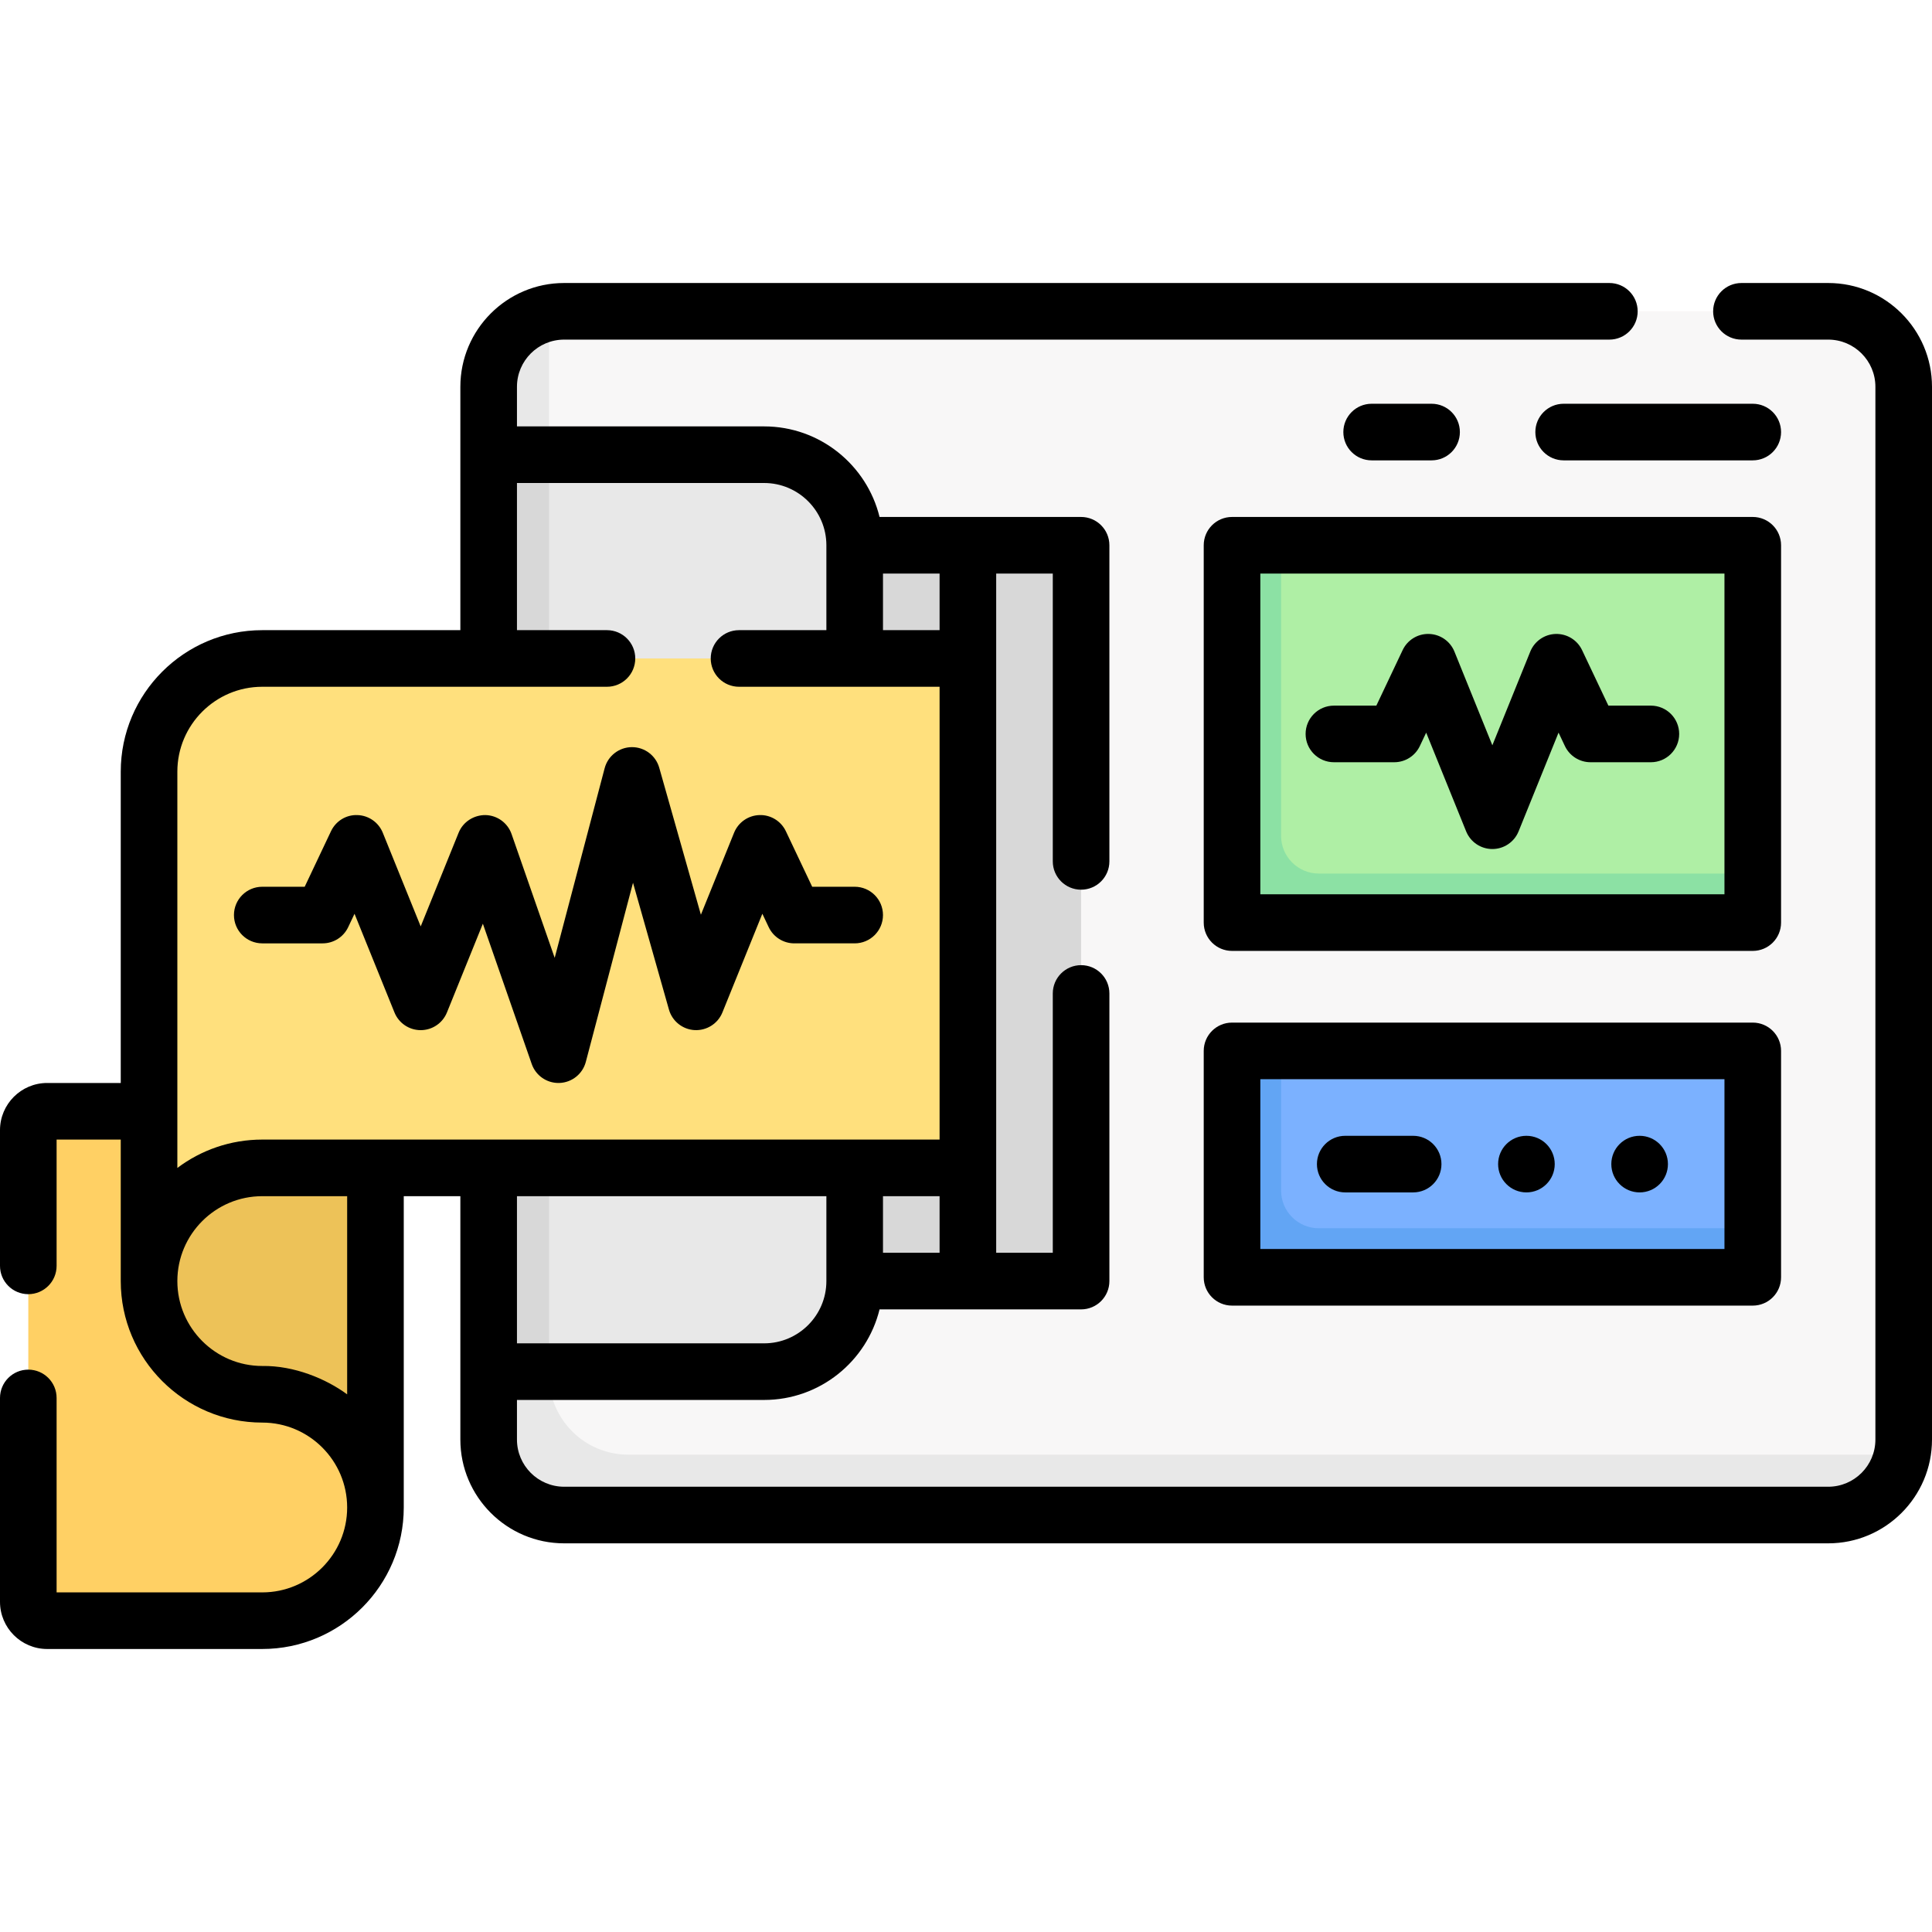
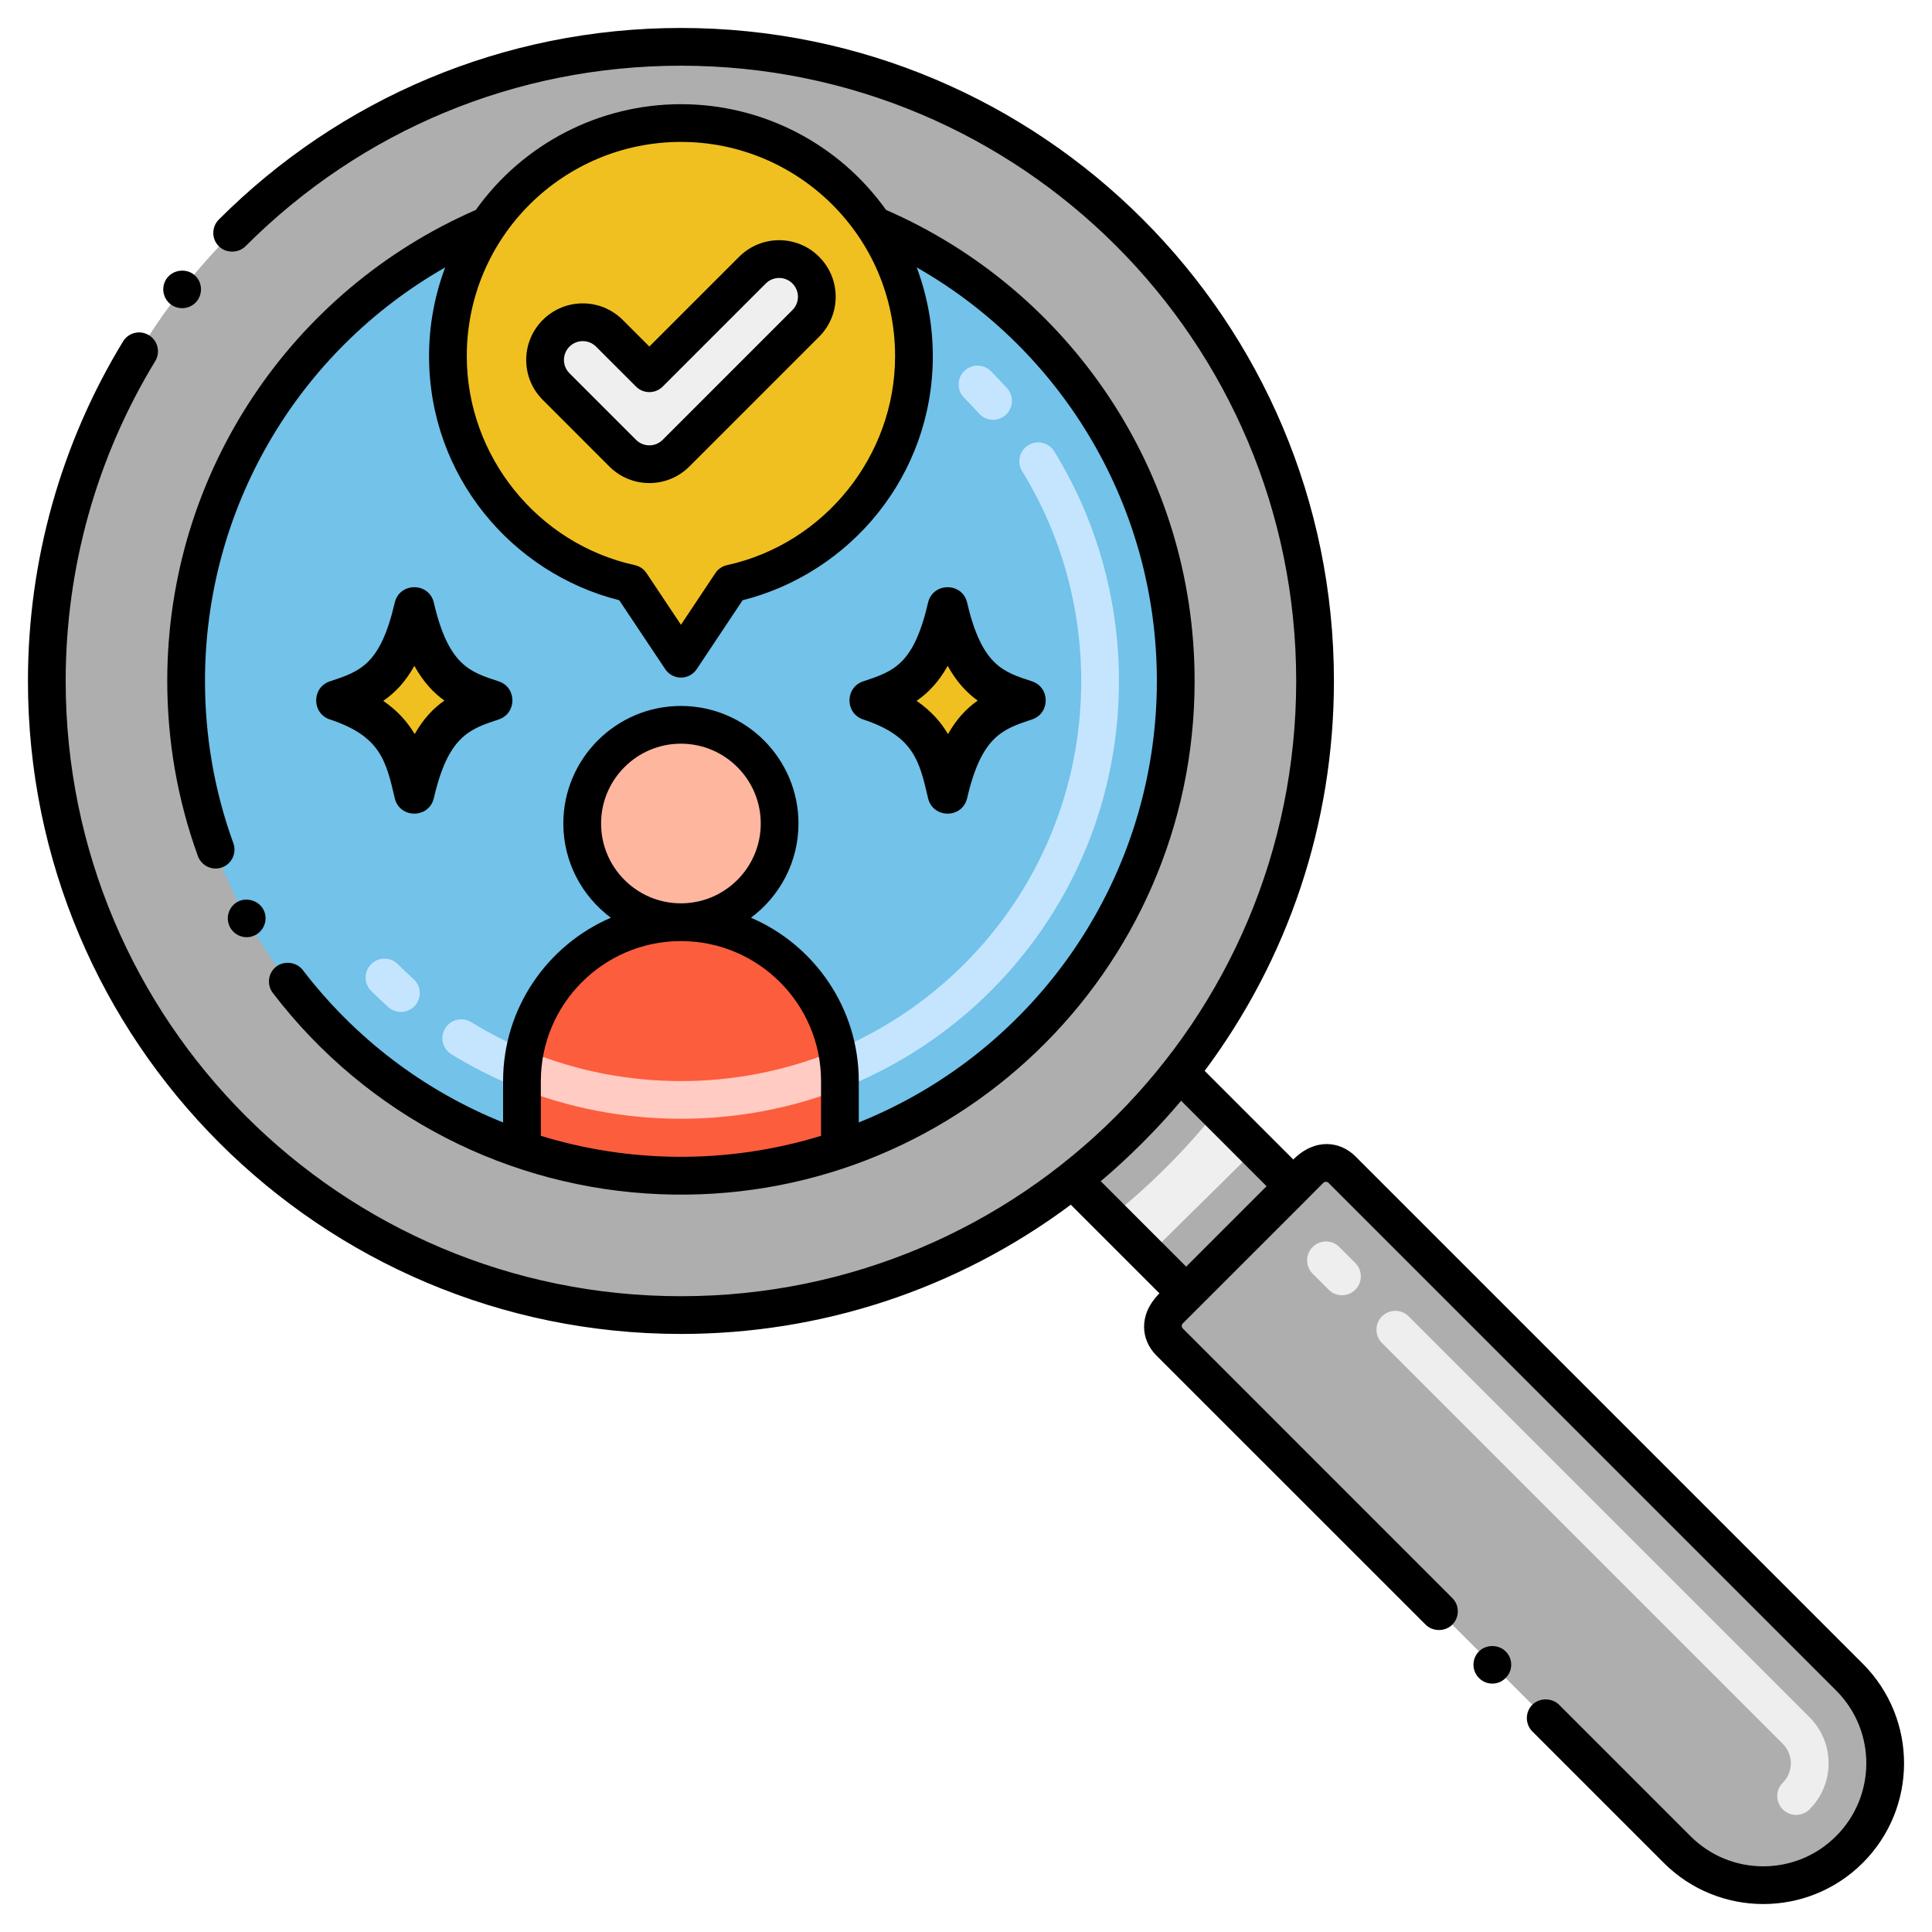
- <svg xmlns="http://www.w3.org/2000/svg" id="Capa_1" enable-background="new 0 0 512 512" height="512" viewBox="0 0 512 512" width="512">
-   <g>
+ <svg xmlns="http://www.w3.org/2000/svg" enable-background="new 0 0 256 256" height="512" viewBox="0 0 256 256" width="512">
+   <g id="Layer_1">
    <g>
-       <path d="m99.5 306.404v93.096l-31.676-27.479c-16.57 0-31.676-15.951-31.676-32.521 0-8.55 4.207-20.405 9.957-25.855 5.38-5.14 12.66-8.29 20.68-8.29z" fill="#edc258" />
-       <path d="m99.5 399.5c0 8.28-3.36 15.78-8.79 21.21s-12.93 8.79-21.21 8.79h-57c-2.76 0-5-2.24-5-5v-125c0-2.76 2.24-5 5-5h27l2.138 10.855-2.138 34.145c0 16.57 13.43 30 30 30s30 13.43 30 30z" fill="#ffd064" />
-       <path d="m480.851 397.489-326.83-.532c-11.046 0-20-8.954-20-20l-2.702-269.894c0-9.665 5.036-22.293 14.15-24.157 1.302-.266 2.65-.406 4.031-.406h335c11.046 0 20 8.954 20 20v279c0 1.37-.138 2.708-.4 4-1.853 9.129-13.573 11.989-23.249 11.989z" fill="#f8f7f7" />
-       <path d="m280.5 339.5h-16.5l-7.5-4.372-7.5 4.372h-22.5l-13.585-99.138 13.585-95.862h22.5l7.5 3.16 7.5-3.16h16.5c3.314 0 6 2.686 6 6v183c0 3.314-2.686 6-6 6z" fill="#d8d8d8" />
-       <path d="m504.1 385.5c-1.85 9.13-9.92 16-19.6 16h-335c-11.05 0-20-8.95-20-20v-18l8-129.266-8-113.734v-18c0-9.68 6.87-17.75 16-19.6v281.6c0 11.6 9.4 21 21 21z" fill="#e8e8e8" />
-       <path d="m226.5 144.5v195c0 6.62-2.69 12.62-7.03 16.97-4.35 4.34-10.35 7.03-16.97 7.03h-73l10.547-129.616-10.547-113.384h73c13.25 0 24 10.75 24 24z" fill="#e8e8e8" />
-       <path d="m129.5 120.5h16v243h-16z" fill="#d8d8d8" />
-       <path d="m457.681 242.2-123.362-.923c-2.761 0-5-2.239-5-5l-.83-83.404c0-2.761 2.239-5 5-5l6.011-3.372h120c2.761 0 5 2.239 5 5v82l-1.819 5.7c0 2.76-2.239 4.999-5 4.999z" fill="#afefa5" />
-       <path d="m464.5 231.5v8c0 2.761-2.239 5-5 5h-128c-2.761 0-5-2.239-5-5v-90c0-2.761 2.239-5 5-5h8v77c0 5.523 4.477 10 10 10z" fill="#8ce1a4" />
-       <path d="m456.66 336.66-122.277-1c-2.761 0-5-2.239-5-5l-.064-45.191c0-2.761 2.239-5 5-5l5.181-1.968h120c2.761 0 5 2.239 5 5v42l-2.84 6.16c0 2.76-2.239 4.999-5 4.999z" fill="#7bb1ff" />
-       <path d="m464.5 325.5v8c0 2.761-2.239 5-5 5h-128c-2.761 0-5-2.239-5-5v-50c0-2.761 2.239-5 5-5h8v37c0 5.523 4.477 10 10 10z" fill="#62a5f4" />
-       <path d="m264 180.5v123c0 3.314-2.686 6-6 6h-188.5c-8.02 0-15.3 3.15-20.68 8.29-5.75 5.45-9.32 13.16-9.32 21.71v-135c0-16.569 13.431-30 30-30h188.5c3.314 0 6 2.686 6 6z" fill="#ffe07d" />
-     </g>
-     <g>
-       <path d="m484.5 75h-23c-4.142 0-7.5 3.357-7.5 7.5s3.358 7.5 7.5 7.5h23c6.893 0 12.5 5.607 12.5 12.5v279c0 6.893-5.607 12.5-12.5 12.5h-335c-6.893 0-12.5-5.607-12.5-12.5v-10.5h65.5c14.785 0 27.216-10.241 30.591-24h53.409c4.142 0 7.5-3.357 7.5-7.5v-76.224c0-4.143-3.358-7.5-7.5-7.5s-7.5 3.357-7.5 7.5v68.724h-15v-180h15v76.276c0 4.143 3.358 7.5 7.5 7.5s7.5-3.357 7.5-7.5v-83.776c0-4.143-3.358-7.5-7.5-7.5h-53.409c-3.374-13.759-15.806-24-30.591-24h-65.5v-10.5c0-6.893 5.607-12.5 12.5-12.5h277c4.142 0 7.5-3.357 7.5-7.5s-3.358-7.5-7.5-7.5h-277c-15.164 0-27.5 12.337-27.5 27.5v64.5h-52.5c-20.678 0-37.5 16.822-37.5 37.5v82.5h-19.5c-6.893 0-12.5 5.607-12.5 12.5v35.968c0 4.143 3.358 7.5 7.5 7.5s7.5-3.357 7.5-7.5v-33.468h17v37.5c0 20.678 16.822 37.5 37.5 37.5 12.407 0 22.5 10.094 22.5 22.5s-10.093 22.5-22.5 22.5h-54.5v-51.532c0-4.143-3.358-7.5-7.5-7.5s-7.5 3.357-7.5 7.5v54.032c0 6.893 5.607 12.5 12.5 12.5h57c20.678 0 37.5-16.822 37.5-37.5v-82.5h15v64.5c0 15.163 12.336 27.5 27.5 27.5h335c15.164 0 27.5-12.337 27.5-27.5v-279c0-15.163-12.336-27.5-27.5-27.5zm-250.5 257v-15h15v15zm15-165h-15v-15h15zm-202 37.5c0-12.406 10.093-22.5 22.5-22.5h91.351c4.142 0 7.5-3.357 7.5-7.5s-3.358-7.5-7.5-7.5h-23.851v-39h65.5c9.098 0 16.5 7.402 16.5 16.5v22.5h-23.149c-4.142 0-7.5 3.357-7.5 7.5s3.358 7.5 7.5 7.5h53.149v120h-179.5c-8.435 0-16.229 2.8-22.5 7.518zm45 165.021c-5.606-4.138-14.07-7.651-22.5-7.521-12.407 0-22.5-10.094-22.5-22.5s10.093-22.5 22.5-22.5h22.5zm127-52.521v22.5c0 9.098-7.402 16.5-16.5 16.5h-65.5v-39z" />
-       <path d="m472 144.5c0-4.143-3.358-7.5-7.5-7.5h-138c-4.142 0-7.5 3.357-7.5 7.5v100c0 4.143 3.358 7.5 7.5 7.5h138c4.142 0 7.5-3.357 7.5-7.5zm-15 92.5h-123v-85h123z" />
-       <path d="m464.5 271h-138c-4.142 0-7.5 3.357-7.5 7.5v60c0 4.143 3.358 7.5 7.5 7.5h138c4.142 0 7.5-3.357 7.5-7.5v-60c0-4.143-3.358-7.5-7.5-7.5zm-7.5 60h-123v-45h123z" />
-       <path d="m353.5 202h15.993c2.899 0 5.538-1.671 6.778-4.29l1.681-3.55 10.587 26.154c1.146 2.832 3.897 4.686 6.953 4.686s5.806-1.854 6.952-4.687l10.587-26.16 1.687 3.559c1.241 2.619 3.88 4.288 6.777 4.288h16.005c4.142 0 7.5-3.357 7.5-7.5s-3.358-7.5-7.5-7.5h-11.261l-6.974-14.712c-1.275-2.689-4.017-4.365-6.995-4.285-2.975.087-5.618 1.925-6.734 4.684l-10.046 24.823-10.048-24.824c-1.117-2.759-3.76-4.597-6.736-4.683-2.989-.093-5.721 1.597-6.994 4.287l-6.966 14.71h-11.246c-4.142 0-7.5 3.357-7.5 7.5s3.358 7.5 7.5 7.5z" />
-       <path d="m69.5 250h15.993c2.899 0 5.538-1.671 6.778-4.29l1.681-3.55 10.587 26.154c1.146 2.832 3.897 4.686 6.953 4.686s5.806-1.854 6.952-4.687l9.519-23.521 12.949 37.175c1.053 3.022 3.901 5.033 7.081 5.033.097 0 .195-.002.292-.006 3.296-.128 6.122-2.394 6.962-5.583l12.507-47.472 9.522 33.605c.874 3.083 3.609 5.271 6.81 5.444 3.193.16 6.156-1.705 7.358-4.676l10.587-26.16 1.687 3.559c1.241 2.619 3.88 4.288 6.777 4.288h16.005c4.142 0 7.5-3.357 7.5-7.5s-3.358-7.5-7.5-7.5h-11.261l-6.974-14.712c-1.275-2.69-4.029-4.385-6.995-4.285-2.975.087-5.618 1.925-6.734 4.684l-8.792 21.725-11.039-38.956c-.915-3.229-3.864-5.455-7.215-5.455-.023 0-.046 0-.07 0-3.38.031-6.322 2.32-7.183 5.589l-13.239 50.251-11.427-32.807c-1.027-2.949-3.775-4.954-6.897-5.031-3.115-.031-5.966 1.789-7.137 4.685l-10.047 24.823-10.048-24.824c-1.117-2.759-3.76-4.597-6.736-4.683-2.999-.11-5.721 1.596-6.994 4.287l-6.966 14.71h-11.246c-4.142 0-7.5 3.357-7.5 7.5s3.358 7.5 7.5 7.5z" />
-       <path d="m434.52 316c4.142 0 7.5-3.357 7.5-7.5s-3.358-7.5-7.5-7.5h-.01c-4.142 0-7.495 3.357-7.495 7.5s3.363 7.5 7.505 7.5z" />
-       <path d="m404.52 316c4.142 0 7.5-3.357 7.5-7.5s-3.358-7.5-7.5-7.5h-.01c-4.142 0-7.495 3.357-7.495 7.5s3.363 7.5 7.505 7.5z" />
-       <path d="m356.5 316h18c4.142 0 7.5-3.357 7.5-7.5s-3.358-7.5-7.5-7.5h-18c-4.142 0-7.5 3.357-7.5 7.5s3.358 7.5 7.5 7.5z" />
-       <path d="m379.383 122c4.142 0 7.5-3.357 7.5-7.5s-3.358-7.5-7.5-7.5h-15.883c-4.142 0-7.5 3.357-7.5 7.5s3.358 7.5 7.5 7.5z" />
-       <path d="m464.5 107h-50.117c-4.142 0-7.5 3.357-7.5 7.5s3.358 7.5 7.5 7.5h50.117c4.142 0 7.5-3.357 7.5-7.5s-3.358-7.5-7.5-7.5z" />
+       <path d="m171.373 157.185-14.2 14.19-15.05-15.05c5.27-4.15 10.04-8.92 14.19-14.2z" fill="#efefef" />
+       <g fill="#aeaeae">
+         <path d="m171.373 157.185-14.2 14.19-5-5c2.87-2.97 7.34-7.24 14.25-14.14z" />
+         <path d="m161.303 147.115c-4.19 5.24-8.95 10.01-14.2 14.19l-4.98-4.98c5.27-4.15 10.04-8.92 14.19-14.2z" />
+         <path d="m174.253 90.225c0 19.6-6.71 37.62-17.94 51.9-4.15 5.28-8.92 10.05-14.19 14.2-14.3 11.23-32.33 17.93-51.9 17.93-46.4 0-84.02-37.62-84.02-84.03 0-46.4 37.62-84.02 84.02-84.02 46.41 0 84.03 37.62 84.03 84.02z" />
+       </g>
+       <path d="m121.103 47.185c0 14.76-10.37 27.1-24.23 30.14l-6.64 9.96-6.65-9.96c-13.86-3.04-24.23-15.38-24.23-30.14 0-6.44 1.97-12.41 5.33-17.36 5.56-8.16 14.93-13.52 25.55-13.52s19.98 5.36 25.54 13.52c3.37 4.95 5.33 10.92 5.33 17.36z" fill="#f0c020" />
+       <path d="m82.512 60.048-8.823-8.823c-1.951-1.95-1.951-5.112 0-7.062 1.949-1.95 5.112-1.95 7.061 0l5.293 5.292 13.663-13.663c1.949-1.95 5.112-1.95 7.061 0 1.951 1.95 1.951 5.112 0 7.062l-17.194 17.194c-1.949 1.95-5.112 1.95-7.061 0z" fill="#efefef" />
+       <path d="m155.793 90.235c0 28.84-18.62 53.33-44.5 62.1-6.61 2.24-13.7 3.46-21.06 3.46-7.37 0-14.45-1.22-21.07-3.46-25.88-8.77-44.5-33.26-44.5-62.1 0-27.15 16.5-50.44 40.02-60.41-3.36 4.95-5.33 10.92-5.33 17.36 0 14.76 10.37 27.1 24.23 30.14l6.65 9.96 6.64-9.96c13.86-3.04 24.23-15.38 24.23-30.14 0-6.44-1.96-12.41-5.33-17.36 23.52 9.96 40.02 33.26 40.02 60.41z" fill="#72c2e9" />
+       <circle cx="90.228" cy="109.121" fill="#ffb69f" r="13.079" />
+       <path d="m135.909 92.807c-3.961-1.309-8.051-2.453-10.348-12.345-2.115 9.112-5.504 10.745-10.348 12.345 7.9 2.61 9.092 6.933 10.348 12.345 2.165-9.33 5.746-10.824 10.348-12.345z" fill="#f0c020" />
+       <path d="m65.243 92.807c-3.961-1.309-8.051-2.453-10.348-12.345-2.115 9.112-5.504 10.745-10.348 12.345 7.9 2.61 9.092 6.933 10.348 12.345 2.165-9.33 5.745-10.824 10.348-12.345z" fill="#f0c020" />
+       <path d="m111.293 143.255v9.08c-6.61 2.24-13.7 3.46-21.06 3.46-7.37 0-14.45-1.22-21.07-3.46v-9.08c0-11.63 9.43-21.06 21.07-21.06 11.68 0 21.06 9.49 21.06 21.06z" fill="#fc5d3d" />
+       <path d="m245.063 245.065c-6.3 6.31-16.53 6.31-22.84 0l-67.25-67.25c-1.17-1.17-1.17-3.07 0-4.24l2.2-2.2 14.2-14.19 2.2-2.21c1.17-1.17 3.07-1.17 4.24 0l67.25 67.25c6.31 6.31 6.31 16.54 0 22.84z" fill="#aeaeae" />
+       <path d="m68.291 143.991c-2.933-1.193-5.786-2.638-8.48-4.295-1.176-.723-1.543-2.263-.82-3.439.722-1.176 2.261-1.544 3.439-.82 2.46 1.513 5.066 2.833 7.745 3.922 1.279.521 1.894 1.979 1.374 3.258-.522 1.283-1.983 1.892-3.258 1.374zm-16.841-10.542c-.772-.694-1.538-1.419-2.274-2.156-.977-.976-.977-2.559 0-3.535.976-.977 2.56-.977 3.535 0 .674.674 1.374 1.337 2.081 1.972 1.027.923 1.112 2.503.189 3.531-.922 1.025-2.503 1.112-3.531.188z" fill="#c5e5fe" />
+       <path d="m108.908 142.618c-.521-1.279.094-2.738 1.373-3.258 19.19-7.809 32.986-26.655 32.986-49.128 0-9.857-2.708-19.47-7.83-27.8-.724-1.176-.356-2.716.82-3.439 1.177-.725 2.716-.355 3.439.82 5.607 9.118 8.571 19.637 8.571 30.419 0 24.586-15.097 45.212-36.102 53.759-1.267.517-2.734-.085-3.257-1.373zm20.819-87.825c-.635-.707-1.298-1.407-1.972-2.081-.977-.976-.977-2.559 0-3.535.976-.977 2.56-.977 3.535 0 .737.736 1.462 1.501 2.156 2.274.923 1.027.838 2.608-.189 3.531-1.028.925-2.608.836-3.53-.189z" fill="#c5e5fe" />
+       <path d="m68.291 143.991c-1.279-.521-1.894-1.979-1.374-3.258s1.977-1.896 3.258-1.374c12.743 5.186 27.361 5.186 40.105 0 1.28-.522 2.738.095 3.258 1.374s-.095 2.738-1.374 3.258c-13.94 5.672-29.931 5.672-43.873 0z" fill="#ffcbc3" />
+       <path d="m236.228 239.754c-.976-.978-.974-2.561.003-3.536 1.424-1.421 1.422-3.726-.007-5.155l-53.102-53.103c-.977-.976-.977-2.559 0-3.535.976-.977 2.56-.977 3.535 0l53.102 53.103c3.412 3.412 3.357 8.882.004 12.229-.972.971-2.556.978-3.535-.003zm-60.177-68.864-2.121-2.121c-.977-.976-.977-2.559 0-3.535.976-.977 2.56-.977 3.535 0l2.121 2.121c.977.976.977 2.559 0 3.535-.975.977-2.559.977-3.535 0z" fill="#eee" />
+       <path d="m122.971 105.753c.637 2.743 4.545 2.742 5.182 0 1.905-8.212 4.709-9.139 8.591-10.421 2.424-.801 2.43-4.249 0-5.051-3.729-1.228-6.641-2.022-8.591-10.421-.635-2.737-4.548-2.73-5.181 0-1.907 8.213-4.566 9.092-8.591 10.422-2.424.801-2.43 4.248 0 5.051 6.685 2.208 7.443 5.475 8.59 10.42zm2.6-17.523c1.2 2.161 2.566 3.591 3.977 4.601-1.472 1.035-2.794 2.423-3.934 4.439-.942-1.588-2.25-3.089-4.164-4.403 1.549-1.062 2.935-2.503 4.121-4.637z" />
+       <path d="m52.304 105.753c.637 2.743 4.545 2.742 5.182 0 1.905-8.212 4.709-9.139 8.591-10.421 2.424-.801 2.43-4.249 0-5.051-3.729-1.228-6.641-2.022-8.591-10.421-.635-2.737-4.548-2.73-5.181 0-1.907 8.213-4.566 9.092-8.591 10.422-2.424.801-2.43 4.248 0 5.051 6.685 2.208 7.443 5.475 8.59 10.42zm2.601-17.523c1.2 2.161 2.566 3.591 3.977 4.601-1.472 1.035-2.794 2.423-3.934 4.439-.942-1.588-2.25-3.089-4.164-4.403 1.548-1.062 2.934-2.503 4.121-4.637z" />
+       <path d="m36.613 128.075c-1.106.834-1.287 2.431-.46 3.5 12.613 16.477 31.492 25.863 51.28 26.663 38.673 1.571 70.859-29.305 70.859-68.004 0-27.739-16.621-51.84-40.885-62.418-6.268-8.783-16.372-14.011-27.175-14.011-10.815 0-20.921 5.231-27.189 14.017-24.37 10.622-40.881 34.801-40.881 62.413 0 7.97 1.37 15.78 4.06 23.2.459 1.263 1.858 1.979 3.2 1.5 1.35-.493 1.954-1.977 1.5-3.2-2.5-6.88-3.76-14.12-3.76-21.5 0-22.875 12.278-43.658 31.826-54.801-1.4 3.729-2.136 7.695-2.136 11.751 0 15.908 11.019 28.784 25.2 32.35l6.1 9.14c1.008 1.481 3.154 1.477 4.16 0l6.09-9.14c14.22-3.595 25.2-16.459 25.2-32.35 0-4.061-.735-8.026-2.134-11.753 19.547 11.137 31.824 31.92 31.824 54.802 0 25.868-15.736 48.937-39.5 58.496v-5.475c0-9.698-5.892-18.044-14.283-21.653 3.811-2.843 6.294-7.372 6.294-12.481 0-8.59-6.989-15.579-15.58-15.579-8.59 0-15.579 6.989-15.579 15.579 0 5.111 2.485 9.642 6.299 12.484-8.391 3.611-14.281 11.954-14.281 21.65v5.477c-10.473-4.213-19.601-11.137-26.541-20.197-.808-1.06-2.438-1.28-3.508-.46zm59.72-53.19c-.63.14-1.18.51-1.54 1.05l-4.56 6.85-4.57-6.85c-.36-.54-.91-.91-1.54-1.05-12.91-2.83-22.28-14.48-22.27-27.7 0-15.821 12.835-28.38 28.38-28.38 15.489 0 28.37 12.54 28.37 28.38.01 13.22-9.36 24.87-22.27 27.7zm-16.687 34.236c0-5.833 4.746-10.579 10.579-10.579s10.58 4.746 10.58 10.579c0 5.809-4.707 10.536-10.506 10.576-.022 0-.044-.002-.065-.002-.025 0-.05.002-.076.002-5.802-.037-10.512-4.765-10.512-10.576zm-7.982 34.134c0-10.215 8.3-18.526 18.513-18.557.017 0 .033.002.049.002.019 0 .038-.003.057-.003 10.211.027 18.511 8.34 18.511 18.558v7.248c-12.487 3.831-25.465 3.584-37.13 0z" />
+       <path d="m25.683 36.375c-1.06-.83-2.69-.63-3.51.42-.01 0-.01.01-.01.01-.861 1.091-.637 2.674.43 3.5 1.034.823 2.634.692 3.51-.42.83-1.073.683-2.64-.42-3.51z" />
+       <path d="m31.483 119.495c-1.224.675-1.639 2.182-1 3.38l.01.01c.666 1.21 2.189 1.657 3.39.99 1.21-.66 1.66-2.18 1-3.39-.65-1.17-2.23-1.63-3.4-.99z" />
+       <path d="m199.503 222.345c1.005-.984.972-2.578 0-3.53-.94-.94-2.59-.94-3.53 0-.943.943-1.005 2.525 0 3.53.958.978 2.555.996 3.53 0z" />
+       <path d="m246.833 220.455-67.25-67.25c-2.006-1.987-5.326-2.454-8.215.435l-11.744-11.744c11.018-14.784 17.129-32.668 17.129-51.671 0-47.77-38.709-86.52-86.54-86.52-23.44 0-45.203 9.353-61.22 25.39-.931.93-1.021 2.51.01 3.54.94.94 2.59.94 3.53-.01 15.41-15.42 35.9-23.92 57.69-23.92 45.061 0 81.53 36.47 81.53 81.52 0 45.025-36.431 81.53-81.53 81.53-45.06 0-81.52-36.479-81.52-81.53 0-14.99 4.1-29.64 11.87-42.38.71-1.17.34-2.71-.84-3.43-1.15-.707-2.684-.386-3.43.83-8.24 13.52-12.6 29.07-12.6 44.98 0 47.774 38.715 86.53 86.52 86.53 18.415 0 36.455-5.788 51.666-17.124l11.744 11.744c-2.85 2.85-2.438 6.183-.43 8.21l35.7 35.69c.94.95 2.59.95 3.53 0 .98-.97.98-2.56 0-3.53l-35.69-35.7c-.201-.18-.201-.519 0-.7 18.663-18.652 15.667-15.65 18.6-18.61.209-.188.499-.192.7.01l67.25 67.25c5.413 5.413 5.262 14.059 0 19.3-5.315 5.336-13.982 5.339-19.3 0l-17.41-17.41c-.95-.94-2.6-.94-3.54 0-.97.98-.97 2.56 0 3.54l17.41 17.41c7.261 7.261 19.081 7.299 26.38 0 7.257-7.257 7.314-19.046 0-26.38zm-89.66-52.62-11.32-11.32c3.73-3.134 7.536-6.955 10.651-10.659l11.324 11.324z" />
+       <path d="m97.938 34.025-11.895 11.894-3.524-3.523c-2.923-2.925-7.67-2.931-10.596-.001-2.929 2.927-2.931 7.669 0 10.597l8.822 8.823h.001c2.922 2.925 7.669 2.929 10.596 0l17.193-17.193c2.929-2.927 2.931-7.668.001-10.597-2.952-2.953-7.697-2.903-10.598 0zm7.061 7.061-17.194 17.195c-.975.975-2.553.972-3.523 0 0 0 0 0-.001 0l-8.824-8.824c-.973-.973-.976-2.55.001-3.526.96-.961 2.539-.985 3.525.001l5.292 5.292c.977.976 2.56.976 3.535 0l13.664-13.663c.958-.957 2.535-.989 3.526.001.975.974.975 2.549-.001 3.524z" />
    </g>
  </g>
</svg>
